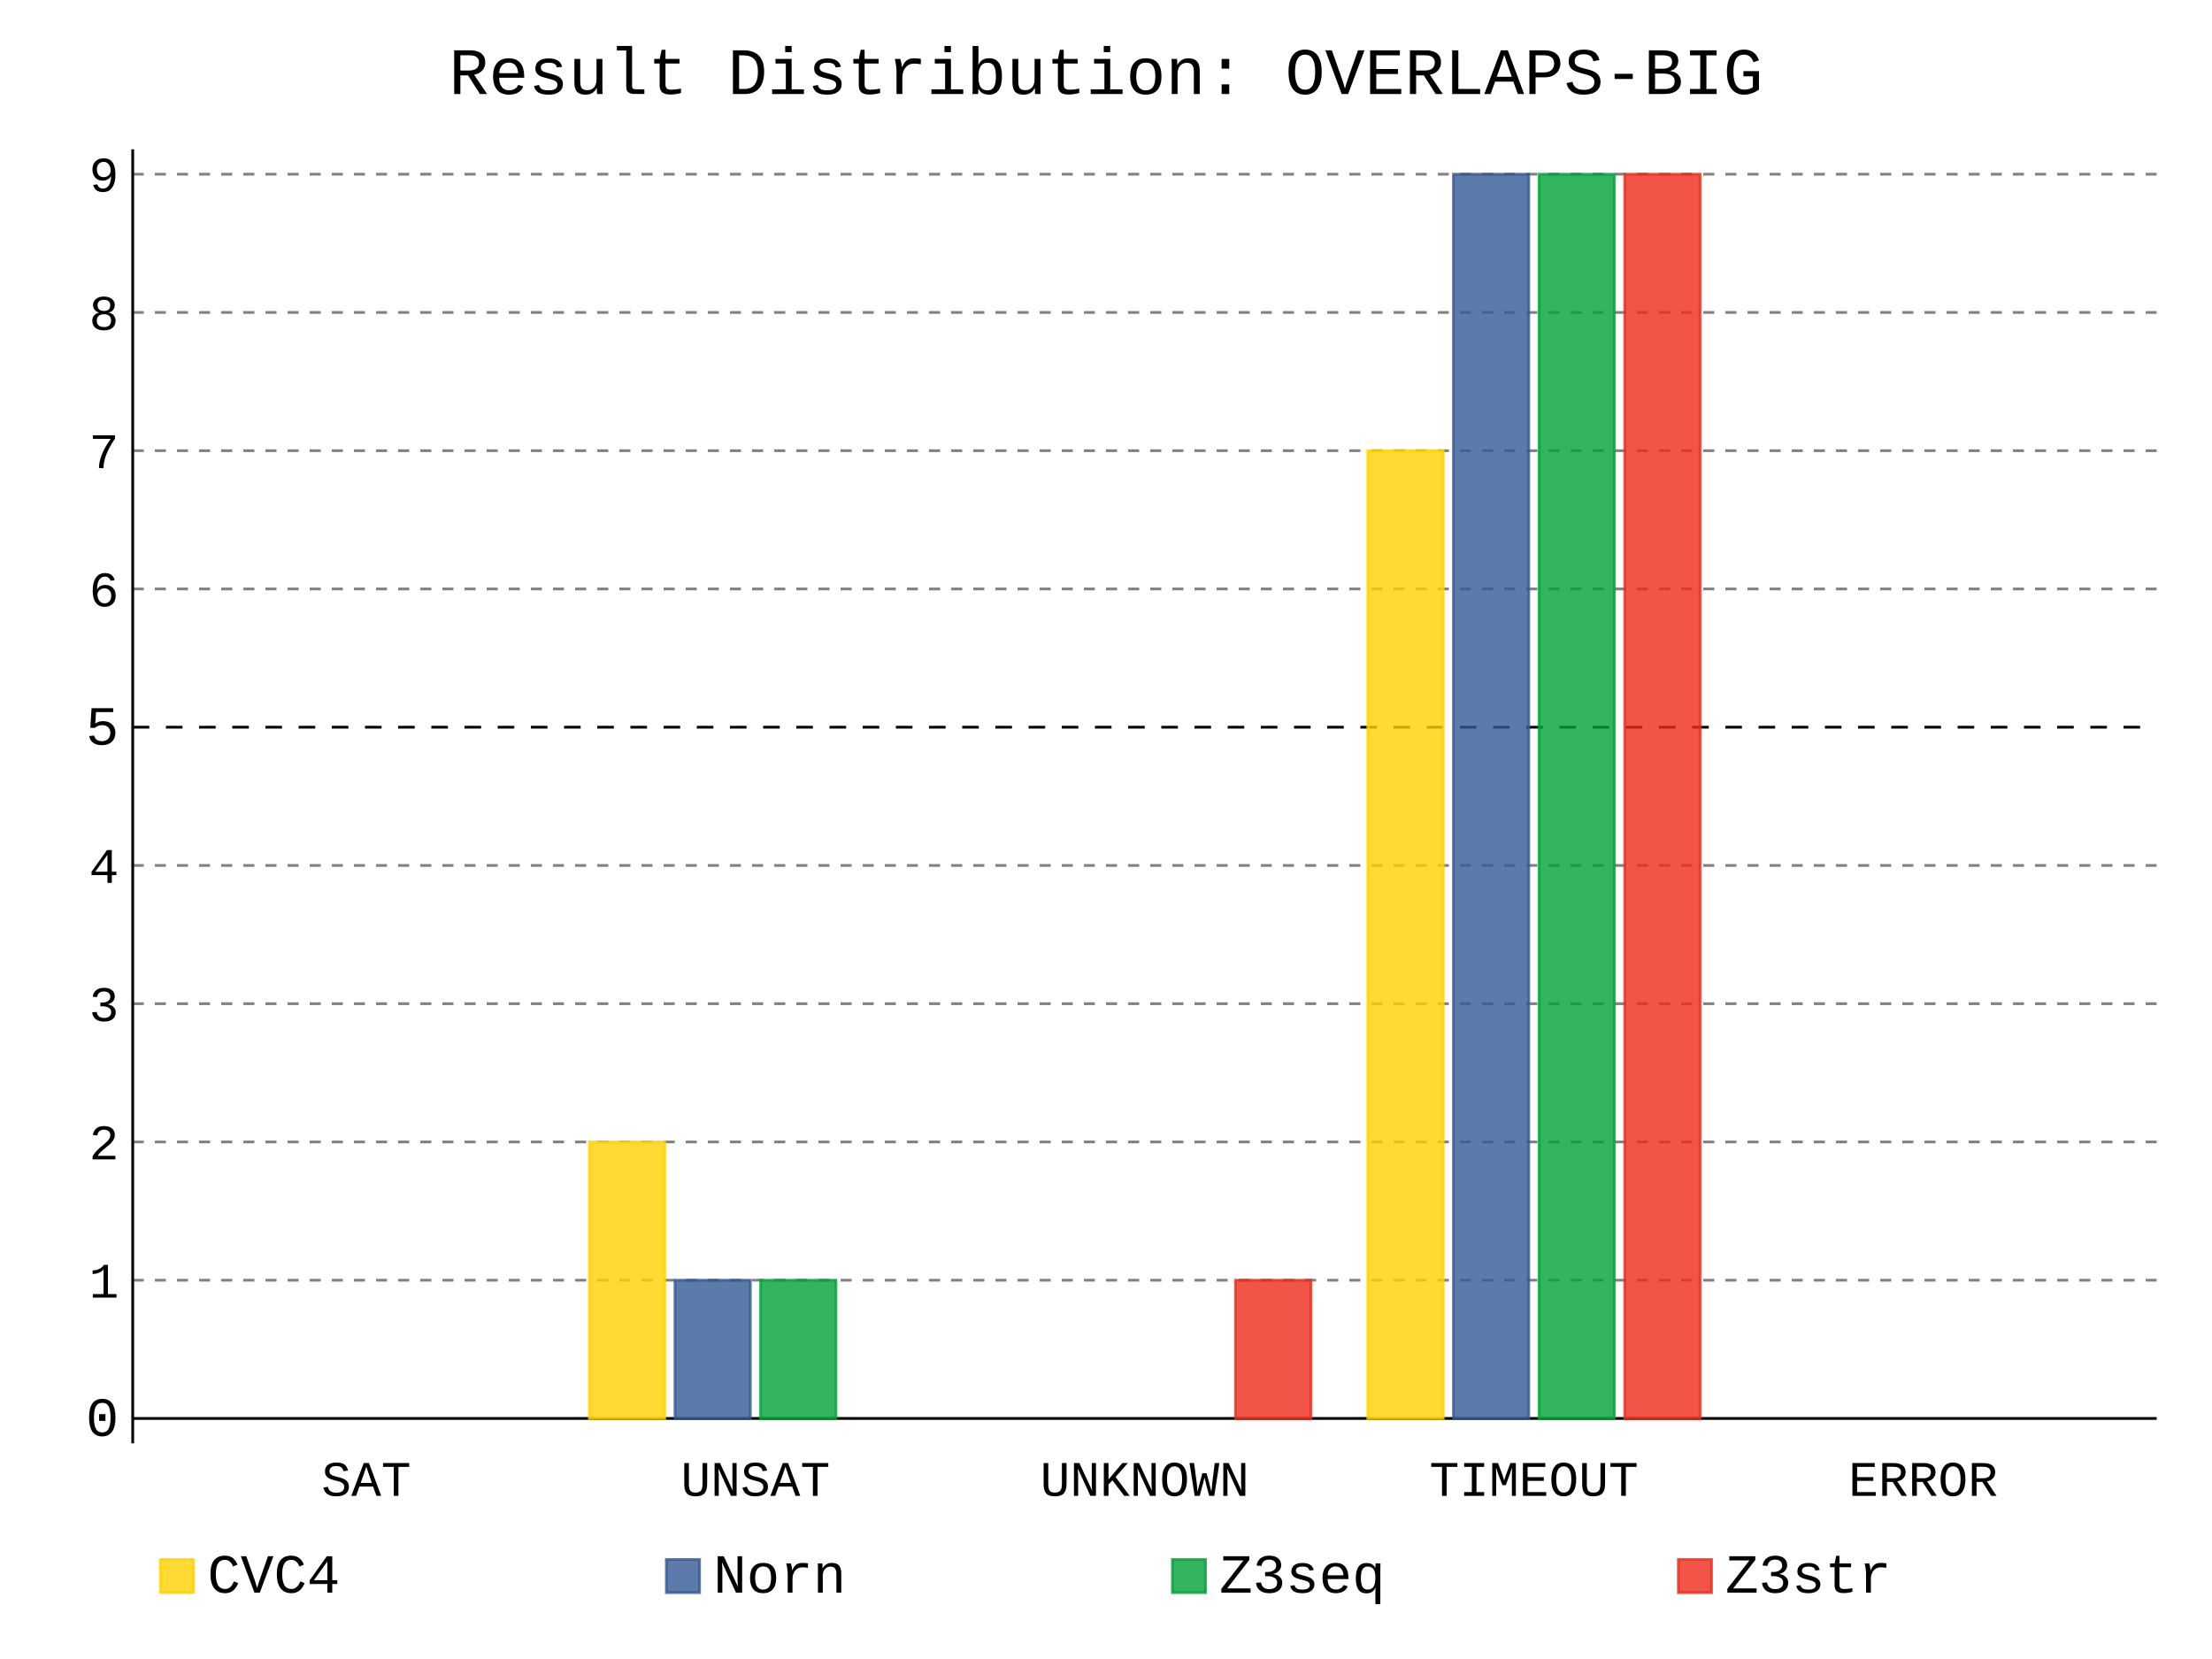
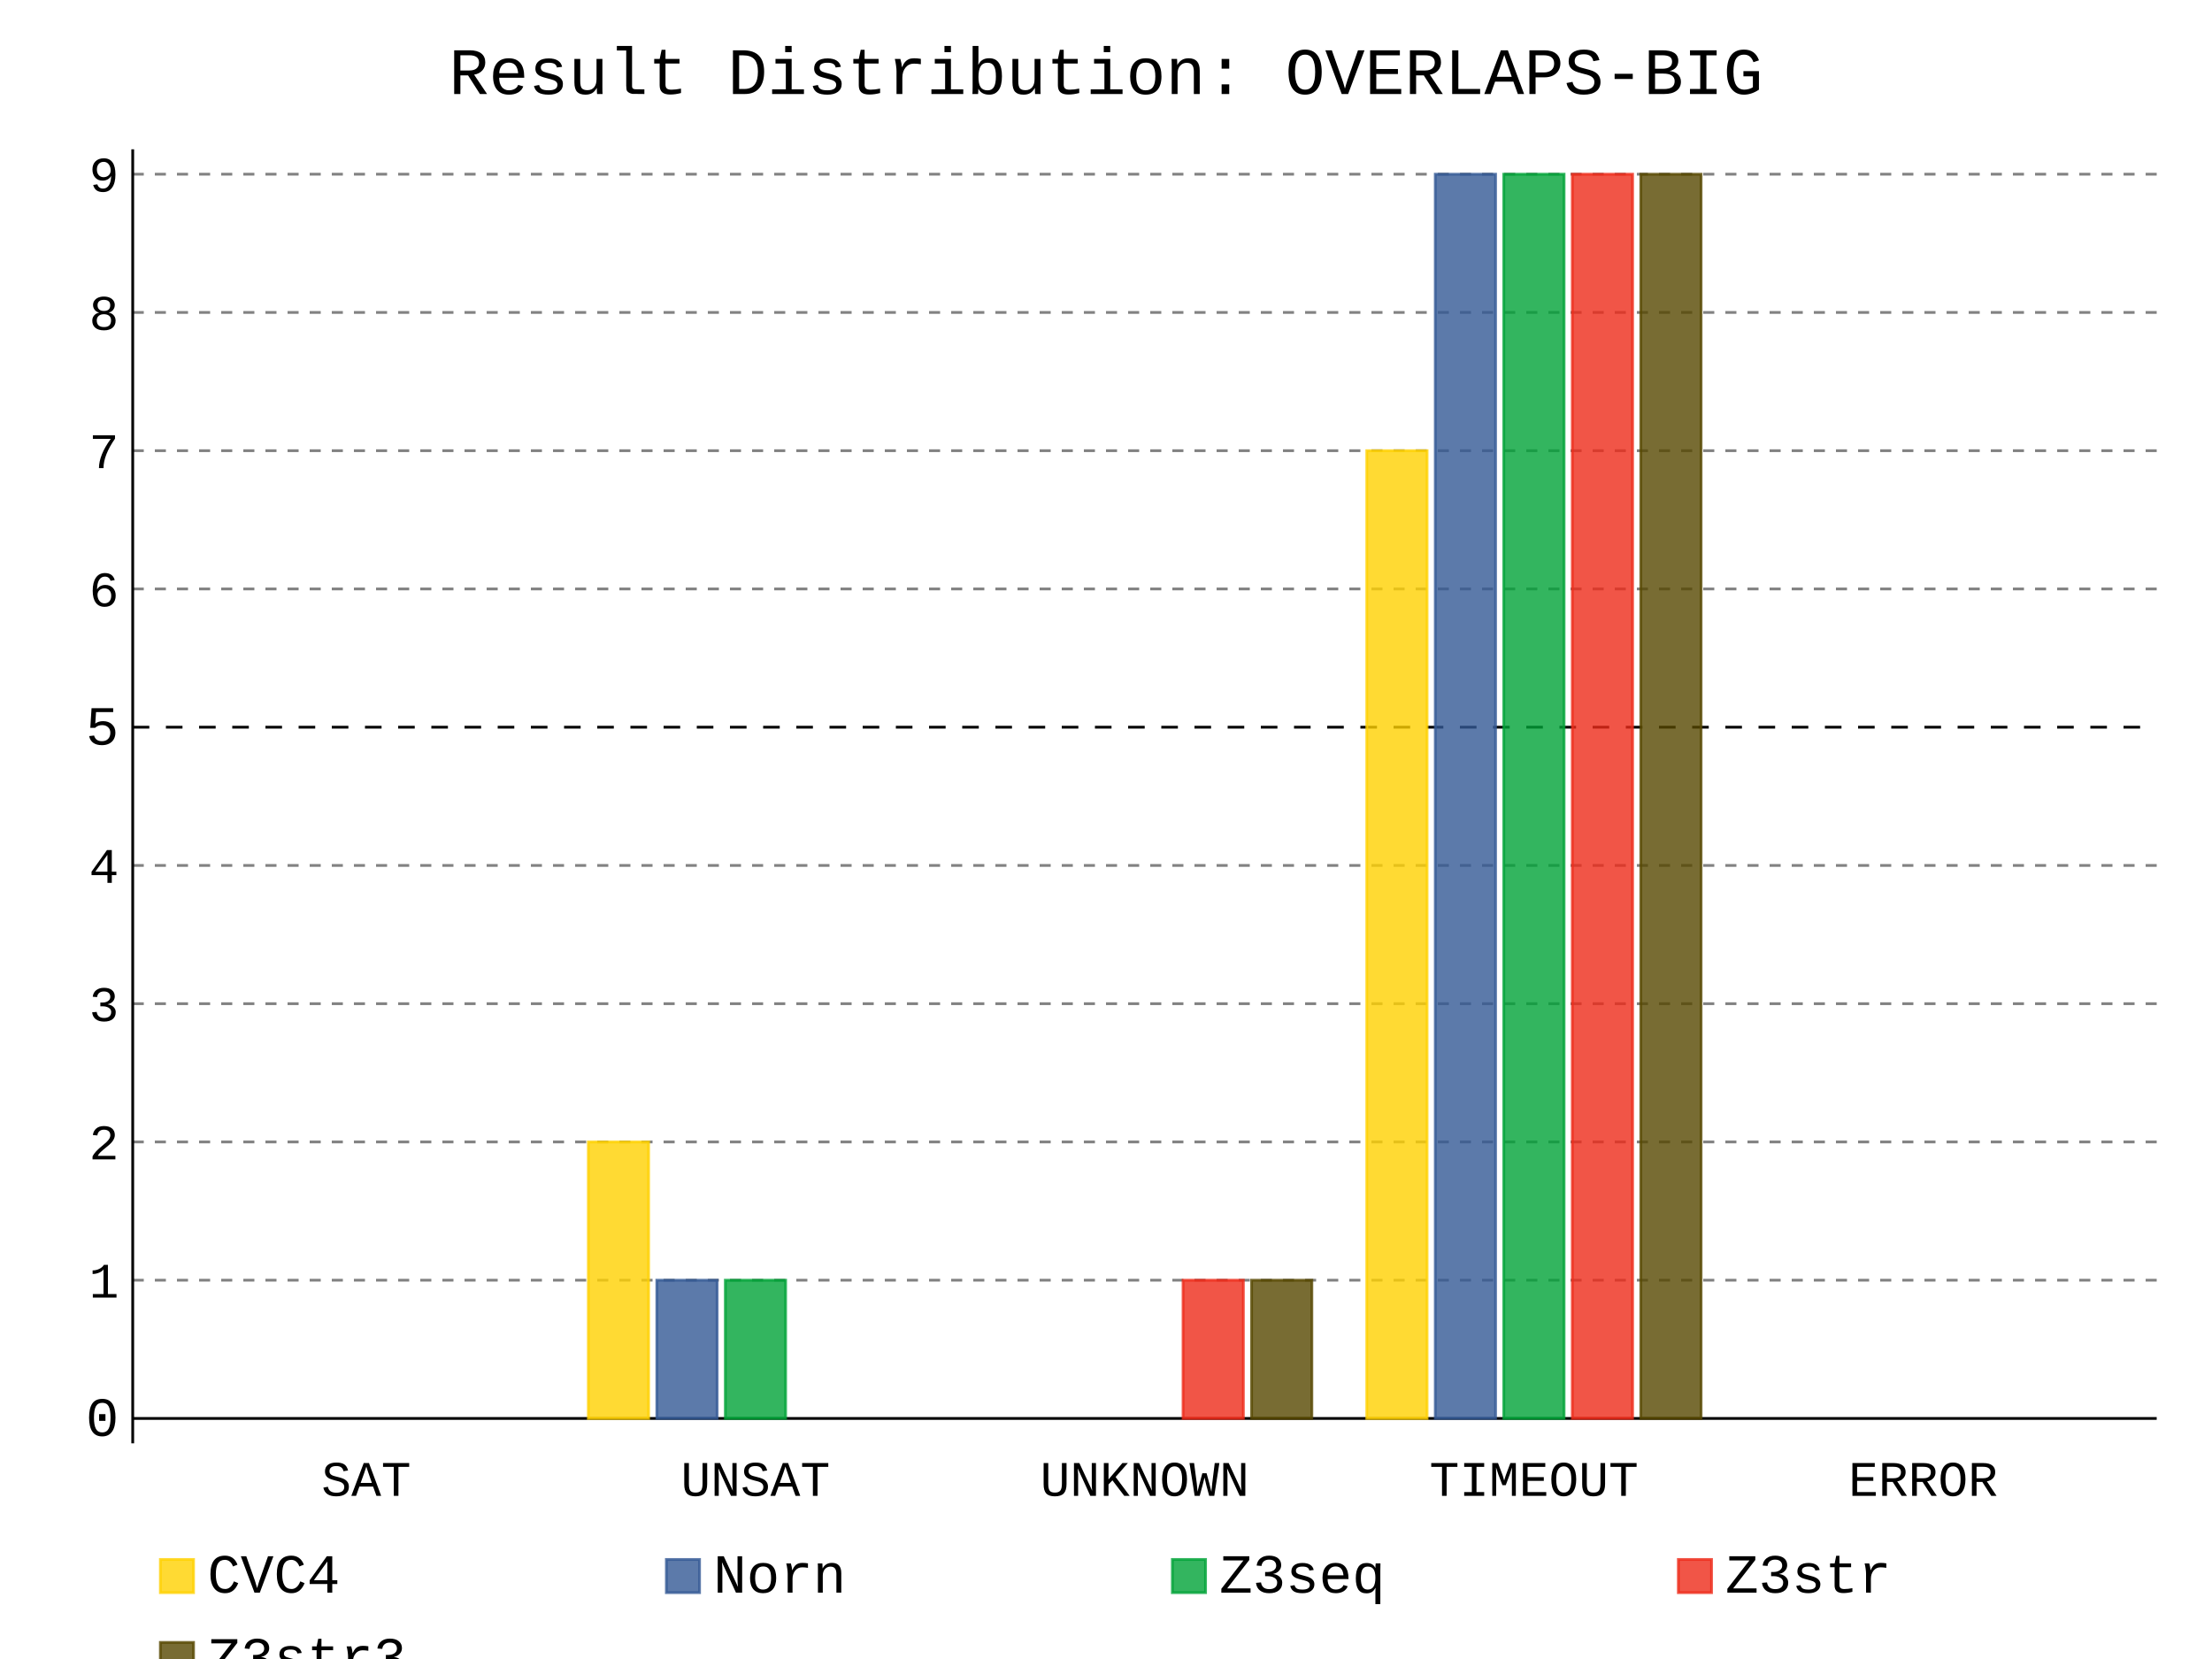
- <svg xmlns="http://www.w3.org/2000/svg" id="chart-22e19afe-911a-4642-9403-566ccbdad5fd" class="pygal-chart" viewBox="0 0 800 600">
+ <svg xmlns="http://www.w3.org/2000/svg" id="chart-ce43a059-4358-476a-bb86-071a1c164691" class="pygal-chart" viewBox="0 0 800 600">
  <defs>
-     <style type="text/css">#chart-22e19afe-911a-4642-9403-566ccbdad5fd{-webkit-user-select:none;-webkit-font-smoothing:antialiased;font-family:Consolas,"Liberation Mono",Menlo,Courier,monospace}#chart-22e19afe-911a-4642-9403-566ccbdad5fd .title{font-family:Consolas,"Liberation Mono",Menlo,Courier,monospace;font-size:24px}#chart-22e19afe-911a-4642-9403-566ccbdad5fd .legends .legend text{font-family:Consolas,"Liberation Mono",Menlo,Courier,monospace;font-size:20px}#chart-22e19afe-911a-4642-9403-566ccbdad5fd .axis text{font-family:Consolas,"Liberation Mono",Menlo,Courier,monospace;font-size:18px}#chart-22e19afe-911a-4642-9403-566ccbdad5fd .axis text.major{font-family:Consolas,"Liberation Mono",Menlo,Courier,monospace;font-size:20px}#chart-22e19afe-911a-4642-9403-566ccbdad5fd .text-overlay text.value{font-family:Consolas,"Liberation Mono",Menlo,Courier,monospace;font-size:22px}#chart-22e19afe-911a-4642-9403-566ccbdad5fd .text-overlay text.label{font-family:Consolas,"Liberation Mono",Menlo,Courier,monospace;font-size:20px}#chart-22e19afe-911a-4642-9403-566ccbdad5fd .tooltip{font-family:Consolas,"Liberation Mono",Menlo,Courier,monospace;font-size:20px}#chart-22e19afe-911a-4642-9403-566ccbdad5fd text.no_data{font-family:Consolas,"Liberation Mono",Menlo,Courier,monospace;font-size:64px}
- #chart-22e19afe-911a-4642-9403-566ccbdad5fd{background-color:#FFFFFF}#chart-22e19afe-911a-4642-9403-566ccbdad5fd path,#chart-22e19afe-911a-4642-9403-566ccbdad5fd line,#chart-22e19afe-911a-4642-9403-566ccbdad5fd rect,#chart-22e19afe-911a-4642-9403-566ccbdad5fd circle{-webkit-transition:100ms;-moz-transition:100ms;transition:100ms}#chart-22e19afe-911a-4642-9403-566ccbdad5fd .graph &gt; .background{fill:#FFFFFF}#chart-22e19afe-911a-4642-9403-566ccbdad5fd .plot &gt; .background{fill:#FFFFFF}#chart-22e19afe-911a-4642-9403-566ccbdad5fd .graph{fill:#000000}#chart-22e19afe-911a-4642-9403-566ccbdad5fd text.no_data{fill:#000000}#chart-22e19afe-911a-4642-9403-566ccbdad5fd .title{fill:#000000}#chart-22e19afe-911a-4642-9403-566ccbdad5fd .legends .legend text{fill:#000000}#chart-22e19afe-911a-4642-9403-566ccbdad5fd .legends .legend:hover text{fill:#000000}#chart-22e19afe-911a-4642-9403-566ccbdad5fd .axis .line{stroke:#000000}#chart-22e19afe-911a-4642-9403-566ccbdad5fd .axis .guide.line{stroke:#828282}#chart-22e19afe-911a-4642-9403-566ccbdad5fd .axis .major.line{stroke:#000000}#chart-22e19afe-911a-4642-9403-566ccbdad5fd .axis text.major{fill:#000000}#chart-22e19afe-911a-4642-9403-566ccbdad5fd .axis.y .guides:hover .guide.line,#chart-22e19afe-911a-4642-9403-566ccbdad5fd .line-graph .axis.x .guides:hover .guide.line,#chart-22e19afe-911a-4642-9403-566ccbdad5fd .stackedline-graph .axis.x .guides:hover .guide.line,#chart-22e19afe-911a-4642-9403-566ccbdad5fd .xy-graph .axis.x .guides:hover .guide.line{stroke:#000000}#chart-22e19afe-911a-4642-9403-566ccbdad5fd .axis .guides:hover text{fill:#000000}#chart-22e19afe-911a-4642-9403-566ccbdad5fd .reactive{fill-opacity:.8;stroke-opacity:.8}#chart-22e19afe-911a-4642-9403-566ccbdad5fd .ci{stroke:#000000}#chart-22e19afe-911a-4642-9403-566ccbdad5fd .reactive.active,#chart-22e19afe-911a-4642-9403-566ccbdad5fd .active .reactive{fill-opacity:.9;stroke-opacity:.9;stroke-width:4}#chart-22e19afe-911a-4642-9403-566ccbdad5fd .ci .reactive.active{stroke-width:1.5}#chart-22e19afe-911a-4642-9403-566ccbdad5fd .series text{fill:#000000}#chart-22e19afe-911a-4642-9403-566ccbdad5fd .tooltip rect{fill:#FFFFFF;stroke:#000000;-webkit-transition:opacity 100ms;-moz-transition:opacity 100ms;transition:opacity 100ms}#chart-22e19afe-911a-4642-9403-566ccbdad5fd .tooltip .label{fill:#000000}#chart-22e19afe-911a-4642-9403-566ccbdad5fd .tooltip .label{fill:#000000}#chart-22e19afe-911a-4642-9403-566ccbdad5fd .tooltip .legend{font-size:.8em;fill:#828282}#chart-22e19afe-911a-4642-9403-566ccbdad5fd .tooltip .x_label{font-size:.6em;fill:#000000}#chart-22e19afe-911a-4642-9403-566ccbdad5fd .tooltip .xlink{font-size:.5em;text-decoration:underline}#chart-22e19afe-911a-4642-9403-566ccbdad5fd .tooltip .value{font-size:1.5em}#chart-22e19afe-911a-4642-9403-566ccbdad5fd .bound{font-size:.5em}#chart-22e19afe-911a-4642-9403-566ccbdad5fd .max-value{font-size:.75em;fill:#828282}#chart-22e19afe-911a-4642-9403-566ccbdad5fd .map-element{fill:#FFFFFF;stroke:#828282 !important}#chart-22e19afe-911a-4642-9403-566ccbdad5fd .map-element .reactive{fill-opacity:inherit;stroke-opacity:inherit}#chart-22e19afe-911a-4642-9403-566ccbdad5fd .color-0,#chart-22e19afe-911a-4642-9403-566ccbdad5fd .color-0 a:visited{stroke:#FFD000;fill:#FFD000}#chart-22e19afe-911a-4642-9403-566ccbdad5fd .color-1,#chart-22e19afe-911a-4642-9403-566ccbdad5fd .color-1 a:visited{stroke:#345995;fill:#345995}#chart-22e19afe-911a-4642-9403-566ccbdad5fd .color-2,#chart-22e19afe-911a-4642-9403-566ccbdad5fd .color-2 a:visited{stroke:#01A337;fill:#01A337}#chart-22e19afe-911a-4642-9403-566ccbdad5fd .color-3,#chart-22e19afe-911a-4642-9403-566ccbdad5fd .color-3 a:visited{stroke:#ED2B1A;fill:#ED2B1A}#chart-22e19afe-911a-4642-9403-566ccbdad5fd .text-overlay .color-0 text{fill:black}#chart-22e19afe-911a-4642-9403-566ccbdad5fd .text-overlay .color-1 text{fill:black}#chart-22e19afe-911a-4642-9403-566ccbdad5fd .text-overlay .color-2 text{fill:black}#chart-22e19afe-911a-4642-9403-566ccbdad5fd .text-overlay .color-3 text{fill:black}
- #chart-22e19afe-911a-4642-9403-566ccbdad5fd text.no_data{text-anchor:middle}#chart-22e19afe-911a-4642-9403-566ccbdad5fd .guide.line{fill:none}#chart-22e19afe-911a-4642-9403-566ccbdad5fd .centered{text-anchor:middle}#chart-22e19afe-911a-4642-9403-566ccbdad5fd .title{text-anchor:middle}#chart-22e19afe-911a-4642-9403-566ccbdad5fd .legends .legend text{fill-opacity:1}#chart-22e19afe-911a-4642-9403-566ccbdad5fd .axis.x text{text-anchor:middle}#chart-22e19afe-911a-4642-9403-566ccbdad5fd .axis.x:not(.web) text[transform]{text-anchor:start}#chart-22e19afe-911a-4642-9403-566ccbdad5fd .axis.x:not(.web) text[transform].backwards{text-anchor:end}#chart-22e19afe-911a-4642-9403-566ccbdad5fd .axis.y text{text-anchor:end}#chart-22e19afe-911a-4642-9403-566ccbdad5fd .axis.y text[transform].backwards{text-anchor:start}#chart-22e19afe-911a-4642-9403-566ccbdad5fd .axis.y2 text{text-anchor:start}#chart-22e19afe-911a-4642-9403-566ccbdad5fd .axis.y2 text[transform].backwards{text-anchor:end}#chart-22e19afe-911a-4642-9403-566ccbdad5fd .axis .guide.line{stroke-dasharray:4,4}#chart-22e19afe-911a-4642-9403-566ccbdad5fd .axis .major.guide.line{stroke-dasharray:6,6}#chart-22e19afe-911a-4642-9403-566ccbdad5fd .horizontal .axis.y .guide.line,#chart-22e19afe-911a-4642-9403-566ccbdad5fd .horizontal .axis.y2 .guide.line,#chart-22e19afe-911a-4642-9403-566ccbdad5fd .vertical .axis.x .guide.line{opacity:0}#chart-22e19afe-911a-4642-9403-566ccbdad5fd .horizontal .axis.always_show .guide.line,#chart-22e19afe-911a-4642-9403-566ccbdad5fd .vertical .axis.always_show .guide.line{opacity:1 !important}#chart-22e19afe-911a-4642-9403-566ccbdad5fd .axis.y .guides:hover .guide.line,#chart-22e19afe-911a-4642-9403-566ccbdad5fd .axis.y2 .guides:hover .guide.line,#chart-22e19afe-911a-4642-9403-566ccbdad5fd .axis.x .guides:hover .guide.line{opacity:1}#chart-22e19afe-911a-4642-9403-566ccbdad5fd .axis .guides:hover text{opacity:1}#chart-22e19afe-911a-4642-9403-566ccbdad5fd .nofill{fill:none}#chart-22e19afe-911a-4642-9403-566ccbdad5fd .subtle-fill{fill-opacity:.2}#chart-22e19afe-911a-4642-9403-566ccbdad5fd .dot{stroke-width:1px;fill-opacity:1}#chart-22e19afe-911a-4642-9403-566ccbdad5fd .dot.active{stroke-width:5px}#chart-22e19afe-911a-4642-9403-566ccbdad5fd .dot.negative{fill:transparent}#chart-22e19afe-911a-4642-9403-566ccbdad5fd text,#chart-22e19afe-911a-4642-9403-566ccbdad5fd tspan{stroke:none !important}#chart-22e19afe-911a-4642-9403-566ccbdad5fd .series text.active{opacity:1}#chart-22e19afe-911a-4642-9403-566ccbdad5fd .tooltip rect{fill-opacity:.95;stroke-width:.5}#chart-22e19afe-911a-4642-9403-566ccbdad5fd .tooltip text{fill-opacity:1}#chart-22e19afe-911a-4642-9403-566ccbdad5fd .showable{visibility:hidden}#chart-22e19afe-911a-4642-9403-566ccbdad5fd .showable.shown{visibility:visible}#chart-22e19afe-911a-4642-9403-566ccbdad5fd .gauge-background{fill:rgba(229,229,229,1);stroke:none}#chart-22e19afe-911a-4642-9403-566ccbdad5fd .bg-lines{stroke:#FFFFFF;stroke-width:2px}</style>
+     <style type="text/css">#chart-ce43a059-4358-476a-bb86-071a1c164691{-webkit-user-select:none;-webkit-font-smoothing:antialiased;font-family:Consolas,"Liberation Mono",Menlo,Courier,monospace}#chart-ce43a059-4358-476a-bb86-071a1c164691 .title{font-family:Consolas,"Liberation Mono",Menlo,Courier,monospace;font-size:24px}#chart-ce43a059-4358-476a-bb86-071a1c164691 .legends .legend text{font-family:Consolas,"Liberation Mono",Menlo,Courier,monospace;font-size:20px}#chart-ce43a059-4358-476a-bb86-071a1c164691 .axis text{font-family:Consolas,"Liberation Mono",Menlo,Courier,monospace;font-size:18px}#chart-ce43a059-4358-476a-bb86-071a1c164691 .axis text.major{font-family:Consolas,"Liberation Mono",Menlo,Courier,monospace;font-size:20px}#chart-ce43a059-4358-476a-bb86-071a1c164691 .text-overlay text.value{font-family:Consolas,"Liberation Mono",Menlo,Courier,monospace;font-size:22px}#chart-ce43a059-4358-476a-bb86-071a1c164691 .text-overlay text.label{font-family:Consolas,"Liberation Mono",Menlo,Courier,monospace;font-size:20px}#chart-ce43a059-4358-476a-bb86-071a1c164691 .tooltip{font-family:Consolas,"Liberation Mono",Menlo,Courier,monospace;font-size:20px}#chart-ce43a059-4358-476a-bb86-071a1c164691 text.no_data{font-family:Consolas,"Liberation Mono",Menlo,Courier,monospace;font-size:64px}
+ #chart-ce43a059-4358-476a-bb86-071a1c164691{background-color:#FFFFFF}#chart-ce43a059-4358-476a-bb86-071a1c164691 path,#chart-ce43a059-4358-476a-bb86-071a1c164691 line,#chart-ce43a059-4358-476a-bb86-071a1c164691 rect,#chart-ce43a059-4358-476a-bb86-071a1c164691 circle{-webkit-transition:100ms;-moz-transition:100ms;transition:100ms}#chart-ce43a059-4358-476a-bb86-071a1c164691 .graph &gt; .background{fill:#FFFFFF}#chart-ce43a059-4358-476a-bb86-071a1c164691 .plot &gt; .background{fill:#FFFFFF}#chart-ce43a059-4358-476a-bb86-071a1c164691 .graph{fill:#000000}#chart-ce43a059-4358-476a-bb86-071a1c164691 text.no_data{fill:#000000}#chart-ce43a059-4358-476a-bb86-071a1c164691 .title{fill:#000000}#chart-ce43a059-4358-476a-bb86-071a1c164691 .legends .legend text{fill:#000000}#chart-ce43a059-4358-476a-bb86-071a1c164691 .legends .legend:hover text{fill:#000000}#chart-ce43a059-4358-476a-bb86-071a1c164691 .axis .line{stroke:#000000}#chart-ce43a059-4358-476a-bb86-071a1c164691 .axis .guide.line{stroke:#828282}#chart-ce43a059-4358-476a-bb86-071a1c164691 .axis .major.line{stroke:#000000}#chart-ce43a059-4358-476a-bb86-071a1c164691 .axis text.major{fill:#000000}#chart-ce43a059-4358-476a-bb86-071a1c164691 .axis.y .guides:hover .guide.line,#chart-ce43a059-4358-476a-bb86-071a1c164691 .line-graph .axis.x .guides:hover .guide.line,#chart-ce43a059-4358-476a-bb86-071a1c164691 .stackedline-graph .axis.x .guides:hover .guide.line,#chart-ce43a059-4358-476a-bb86-071a1c164691 .xy-graph .axis.x .guides:hover .guide.line{stroke:#000000}#chart-ce43a059-4358-476a-bb86-071a1c164691 .axis .guides:hover text{fill:#000000}#chart-ce43a059-4358-476a-bb86-071a1c164691 .reactive{fill-opacity:.8;stroke-opacity:.8}#chart-ce43a059-4358-476a-bb86-071a1c164691 .ci{stroke:#000000}#chart-ce43a059-4358-476a-bb86-071a1c164691 .reactive.active,#chart-ce43a059-4358-476a-bb86-071a1c164691 .active .reactive{fill-opacity:.9;stroke-opacity:.9;stroke-width:4}#chart-ce43a059-4358-476a-bb86-071a1c164691 .ci .reactive.active{stroke-width:1.5}#chart-ce43a059-4358-476a-bb86-071a1c164691 .series text{fill:#000000}#chart-ce43a059-4358-476a-bb86-071a1c164691 .tooltip rect{fill:#FFFFFF;stroke:#000000;-webkit-transition:opacity 100ms;-moz-transition:opacity 100ms;transition:opacity 100ms}#chart-ce43a059-4358-476a-bb86-071a1c164691 .tooltip .label{fill:#000000}#chart-ce43a059-4358-476a-bb86-071a1c164691 .tooltip .label{fill:#000000}#chart-ce43a059-4358-476a-bb86-071a1c164691 .tooltip .legend{font-size:.8em;fill:#828282}#chart-ce43a059-4358-476a-bb86-071a1c164691 .tooltip .x_label{font-size:.6em;fill:#000000}#chart-ce43a059-4358-476a-bb86-071a1c164691 .tooltip .xlink{font-size:.5em;text-decoration:underline}#chart-ce43a059-4358-476a-bb86-071a1c164691 .tooltip .value{font-size:1.5em}#chart-ce43a059-4358-476a-bb86-071a1c164691 .bound{font-size:.5em}#chart-ce43a059-4358-476a-bb86-071a1c164691 .max-value{font-size:.75em;fill:#828282}#chart-ce43a059-4358-476a-bb86-071a1c164691 .map-element{fill:#FFFFFF;stroke:#828282 !important}#chart-ce43a059-4358-476a-bb86-071a1c164691 .map-element .reactive{fill-opacity:inherit;stroke-opacity:inherit}#chart-ce43a059-4358-476a-bb86-071a1c164691 .color-0,#chart-ce43a059-4358-476a-bb86-071a1c164691 .color-0 a:visited{stroke:#ffd000;fill:#ffd000}#chart-ce43a059-4358-476a-bb86-071a1c164691 .color-1,#chart-ce43a059-4358-476a-bb86-071a1c164691 .color-1 a:visited{stroke:#345995;fill:#345995}#chart-ce43a059-4358-476a-bb86-071a1c164691 .color-2,#chart-ce43a059-4358-476a-bb86-071a1c164691 .color-2 a:visited{stroke:#01a337;fill:#01a337}#chart-ce43a059-4358-476a-bb86-071a1c164691 .color-3,#chart-ce43a059-4358-476a-bb86-071a1c164691 .color-3 a:visited{stroke:#ed2b1a;fill:#ed2b1a}#chart-ce43a059-4358-476a-bb86-071a1c164691 .color-4,#chart-ce43a059-4358-476a-bb86-071a1c164691 .color-4 a:visited{stroke:#574700;fill:#574700}#chart-ce43a059-4358-476a-bb86-071a1c164691 .text-overlay .color-0 text{fill:black}#chart-ce43a059-4358-476a-bb86-071a1c164691 .text-overlay .color-1 text{fill:black}#chart-ce43a059-4358-476a-bb86-071a1c164691 .text-overlay .color-2 text{fill:black}#chart-ce43a059-4358-476a-bb86-071a1c164691 .text-overlay .color-3 text{fill:black}#chart-ce43a059-4358-476a-bb86-071a1c164691 .text-overlay .color-4 text{fill:white}
+ #chart-ce43a059-4358-476a-bb86-071a1c164691 text.no_data{text-anchor:middle}#chart-ce43a059-4358-476a-bb86-071a1c164691 .guide.line{fill:none}#chart-ce43a059-4358-476a-bb86-071a1c164691 .centered{text-anchor:middle}#chart-ce43a059-4358-476a-bb86-071a1c164691 .title{text-anchor:middle}#chart-ce43a059-4358-476a-bb86-071a1c164691 .legends .legend text{fill-opacity:1}#chart-ce43a059-4358-476a-bb86-071a1c164691 .axis.x text{text-anchor:middle}#chart-ce43a059-4358-476a-bb86-071a1c164691 .axis.x:not(.web) text[transform]{text-anchor:start}#chart-ce43a059-4358-476a-bb86-071a1c164691 .axis.x:not(.web) text[transform].backwards{text-anchor:end}#chart-ce43a059-4358-476a-bb86-071a1c164691 .axis.y text{text-anchor:end}#chart-ce43a059-4358-476a-bb86-071a1c164691 .axis.y text[transform].backwards{text-anchor:start}#chart-ce43a059-4358-476a-bb86-071a1c164691 .axis.y2 text{text-anchor:start}#chart-ce43a059-4358-476a-bb86-071a1c164691 .axis.y2 text[transform].backwards{text-anchor:end}#chart-ce43a059-4358-476a-bb86-071a1c164691 .axis .guide.line{stroke-dasharray:4,4}#chart-ce43a059-4358-476a-bb86-071a1c164691 .axis .major.guide.line{stroke-dasharray:6,6}#chart-ce43a059-4358-476a-bb86-071a1c164691 .horizontal .axis.y .guide.line,#chart-ce43a059-4358-476a-bb86-071a1c164691 .horizontal .axis.y2 .guide.line,#chart-ce43a059-4358-476a-bb86-071a1c164691 .vertical .axis.x .guide.line{opacity:0}#chart-ce43a059-4358-476a-bb86-071a1c164691 .horizontal .axis.always_show .guide.line,#chart-ce43a059-4358-476a-bb86-071a1c164691 .vertical .axis.always_show .guide.line{opacity:1 !important}#chart-ce43a059-4358-476a-bb86-071a1c164691 .axis.y .guides:hover .guide.line,#chart-ce43a059-4358-476a-bb86-071a1c164691 .axis.y2 .guides:hover .guide.line,#chart-ce43a059-4358-476a-bb86-071a1c164691 .axis.x .guides:hover .guide.line{opacity:1}#chart-ce43a059-4358-476a-bb86-071a1c164691 .axis .guides:hover text{opacity:1}#chart-ce43a059-4358-476a-bb86-071a1c164691 .nofill{fill:none}#chart-ce43a059-4358-476a-bb86-071a1c164691 .subtle-fill{fill-opacity:.2}#chart-ce43a059-4358-476a-bb86-071a1c164691 .dot{stroke-width:1px;fill-opacity:1}#chart-ce43a059-4358-476a-bb86-071a1c164691 .dot.active{stroke-width:5px}#chart-ce43a059-4358-476a-bb86-071a1c164691 .dot.negative{fill:transparent}#chart-ce43a059-4358-476a-bb86-071a1c164691 text,#chart-ce43a059-4358-476a-bb86-071a1c164691 tspan{stroke:none !important}#chart-ce43a059-4358-476a-bb86-071a1c164691 .series text.active{opacity:1}#chart-ce43a059-4358-476a-bb86-071a1c164691 .tooltip rect{fill-opacity:.95;stroke-width:.5}#chart-ce43a059-4358-476a-bb86-071a1c164691 .tooltip text{fill-opacity:1}#chart-ce43a059-4358-476a-bb86-071a1c164691 .showable{visibility:hidden}#chart-ce43a059-4358-476a-bb86-071a1c164691 .showable.shown{visibility:visible}#chart-ce43a059-4358-476a-bb86-071a1c164691 .gauge-background{fill:rgba(229,229,229,1);stroke:none}#chart-ce43a059-4358-476a-bb86-071a1c164691 .bg-lines{stroke:#FFFFFF;stroke-width:2px}</style>
  </defs>
  <g class="graph bar-graph vertical">
    <rect class="background" height="600" width="800" x="0" y="0" />
    <g class="plot" transform="translate(48, 54)">
      <rect class="background" height="468.0" width="732" x="0" y="0" />
      <g class="axis y always_show">
        <g class="guides">
          <path class="axis major line" d="M0 459 h732" />
          <text class="major" x="-5" y="465.3">0</text>
        </g>
        <g class="guides">
          <path class="guide line" d="M0 409 h732" />
          <text class="" x="-5" y="415.3">1</text>
        </g>
        <g class="guides">
          <path class="guide line" d="M0 359 h732" />
          <text class="" x="-5" y="365.3">2</text>
        </g>
        <g class="guides">
          <path class="guide line" d="M0 309 h732" />
          <text class="" x="-5" y="315.3">3</text>
        </g>
        <g class="guides">
          <path class="guide line" d="M0 259 h732" />
          <text class="" x="-5" y="265.3">4</text>
        </g>
        <g class="guides">
          <path class="major guide line" d="M0 209 h732" />
          <text class="major" x="-5" y="215.3">5</text>
        </g>
        <g class="guides">
          <path class="guide line" d="M0 159 h732" />
          <text class="" x="-5" y="165.3">6</text>
        </g>
        <g class="guides">
          <path class="guide line" d="M0 109 h732" />
          <text class="" x="-5" y="115.3">7</text>
        </g>
        <g class="guides">
          <path class="guide line" d="M0 59 h732" />
          <text class="" x="-5" y="65.3">8</text>
        </g>
        <g class="guides">
          <path class="guide line" d="M0 9 h732" />
          <text class="" x="-5" y="15.3">9</text>
        </g>
      </g>
      <g class="axis x">
        <path class="line" d="M0 0 v468" />
        <g class="guides">
          <path class="guide line" d="M84.462 0 v468" />
          <text class="" x="84.462" y="487.0">SAT</text>
        </g>
        <g class="guides">
          <path class="guide line" d="M225.231 0 v468" />
          <text class="" x="225.231" y="487.0">UNSAT</text>
        </g>
        <g class="guides">
          <path class="guide line" d="M366 0 v468" />
          <text class="" x="366.0" y="487.0">UNKNOWN</text>
        </g>
        <g class="guides">
          <path class="guide line" d="M506.769 0 v468" />
          <text class="" x="506.769" y="487.0">TIMEOUT</text>
        </g>
        <g class="guides">
          <path class="guide line" d="M647.538 0 v468" />
          <text class="" x="647.538" y="487.0">ERROR</text>
        </g>
      </g>
      <g class="series serie-0 color-0">
        <g class="bars">
          <g class="bar">
-             <rect class="rect reactive tooltip-trigger" height="0.0" rx="0" ry="0" width="27.253" x="24.381" y="459.0" />
-           </g>
-           <g class="bar">
-             <rect class="rect reactive tooltip-trigger" height="100.0" rx="0" ry="0" width="27.253" x="165.15" y="359.0" />
-           </g>
-           <g class="bar">
-             <rect class="rect reactive tooltip-trigger" height="0.0" rx="0" ry="0" width="27.253" x="305.92" y="459.0" />
-           </g>
-           <g class="bar">
-             <rect class="rect reactive tooltip-trigger" height="350.0" rx="0" ry="0" width="27.253" x="446.689" y="109.0" />
-           </g>
-           <g class="bar">
-             <rect class="rect reactive tooltip-trigger" height="0.0" rx="0" ry="0" width="27.253" x="587.458" y="459.0" />
+             <rect class="rect reactive tooltip-trigger" height="0.0" rx="0" ry="0" width="21.802" x="24.01" y="459.0" />
+           </g>
+           <g class="bar">
+             <rect class="rect reactive tooltip-trigger" height="100.0" rx="0" ry="0" width="21.802" x="164.779" y="359.0" />
+           </g>
+           <g class="bar">
+             <rect class="rect reactive tooltip-trigger" height="0.0" rx="0" ry="0" width="21.802" x="305.548" y="459.0" />
+           </g>
+           <g class="bar">
+             <rect class="rect reactive tooltip-trigger" height="350.0" rx="0" ry="0" width="21.802" x="446.317" y="109.0" />
+           </g>
+           <g class="bar">
+             <rect class="rect reactive tooltip-trigger" height="0.0" rx="0" ry="0" width="21.802" x="587.087" y="459.0" />
          </g>
        </g>
      </g>
      <g class="series serie-1 color-1">
        <g class="bars">
          <g class="bar">
-             <rect class="rect reactive tooltip-trigger" height="0.0" rx="0" ry="0" width="27.253" x="55.35" y="459.0" />
-           </g>
-           <g class="bar">
-             <rect class="rect reactive tooltip-trigger" height="50.0" rx="0" ry="0" width="27.253" x="196.12" y="409.0" />
-           </g>
-           <g class="bar">
-             <rect class="rect reactive tooltip-trigger" height="0.0" rx="0" ry="0" width="27.253" x="336.889" y="459.0" />
-           </g>
-           <g class="bar">
-             <rect class="rect reactive tooltip-trigger" height="450.0" rx="0" ry="0" width="27.253" x="477.658" y="9.0" />
-           </g>
-           <g class="bar">
-             <rect class="rect reactive tooltip-trigger" height="0.0" rx="0" ry="0" width="27.253" x="618.427" y="459.0" />
+             <rect class="rect reactive tooltip-trigger" height="0.0" rx="0" ry="0" width="21.802" x="48.785" y="459.0" />
+           </g>
+           <g class="bar">
+             <rect class="rect reactive tooltip-trigger" height="50.0" rx="0" ry="0" width="21.802" x="189.554" y="409.0" />
+           </g>
+           <g class="bar">
+             <rect class="rect reactive tooltip-trigger" height="0.0" rx="0" ry="0" width="21.802" x="330.323" y="459.0" />
+           </g>
+           <g class="bar">
+             <rect class="rect reactive tooltip-trigger" height="450.0" rx="0" ry="0" width="21.802" x="471.093" y="9.0" />
+           </g>
+           <g class="bar">
+             <rect class="rect reactive tooltip-trigger" height="0.0" rx="0" ry="0" width="21.802" x="611.862" y="459.0" />
          </g>
        </g>
      </g>
      <g class="series serie-2 color-2">
        <g class="bars">
          <g class="bar">
-             <rect class="rect reactive tooltip-trigger" height="0.0" rx="0" ry="0" width="27.253" x="86.32" y="459.0" />
-           </g>
-           <g class="bar">
-             <rect class="rect reactive tooltip-trigger" height="50.0" rx="0" ry="0" width="27.253" x="227.089" y="409.0" />
-           </g>
-           <g class="bar">
-             <rect class="rect reactive tooltip-trigger" height="0.0" rx="0" ry="0" width="27.253" x="367.858" y="459.0" />
-           </g>
-           <g class="bar">
-             <rect class="rect reactive tooltip-trigger" height="450.0" rx="0" ry="0" width="27.253" x="508.627" y="9.0" />
-           </g>
-           <g class="bar">
-             <rect class="rect reactive tooltip-trigger" height="0.0" rx="0" ry="0" width="27.253" x="649.397" y="459.0" />
+             <rect class="rect reactive tooltip-trigger" height="0.0" rx="0" ry="0" width="21.802" x="73.56" y="459.0" />
+           </g>
+           <g class="bar">
+             <rect class="rect reactive tooltip-trigger" height="50.0" rx="0" ry="0" width="21.802" x="214.33" y="409.0" />
+           </g>
+           <g class="bar">
+             <rect class="rect reactive tooltip-trigger" height="0.0" rx="0" ry="0" width="21.802" x="355.099" y="459.0" />
+           </g>
+           <g class="bar">
+             <rect class="rect reactive tooltip-trigger" height="450.0" rx="0" ry="0" width="21.802" x="495.868" y="9.0" />
+           </g>
+           <g class="bar">
+             <rect class="rect reactive tooltip-trigger" height="0.0" rx="0" ry="0" width="21.802" x="636.637" y="459.0" />
          </g>
        </g>
      </g>
      <g class="series serie-3 color-3">
        <g class="bars">
          <g class="bar">
-             <rect class="rect reactive tooltip-trigger" height="0.0" rx="0" ry="0" width="27.253" x="117.289" y="459.0" />
-           </g>
-           <g class="bar">
-             <rect class="rect reactive tooltip-trigger" height="0.0" rx="0" ry="0" width="27.253" x="258.058" y="459.0" />
-           </g>
-           <g class="bar">
-             <rect class="rect reactive tooltip-trigger" height="50.0" rx="0" ry="0" width="27.253" x="398.827" y="409.0" />
-           </g>
-           <g class="bar">
-             <rect class="rect reactive tooltip-trigger" height="450.0" rx="0" ry="0" width="27.253" x="539.597" y="9.0" />
-           </g>
-           <g class="bar">
-             <rect class="rect reactive tooltip-trigger" height="0.0" rx="0" ry="0" width="27.253" x="680.366" y="459.0" />
+             <rect class="rect reactive tooltip-trigger" height="0.0" rx="0" ry="0" width="21.802" x="98.336" y="459.0" />
+           </g>
+           <g class="bar">
+             <rect class="rect reactive tooltip-trigger" height="0.0" rx="0" ry="0" width="21.802" x="239.105" y="459.0" />
+           </g>
+           <g class="bar">
+             <rect class="rect reactive tooltip-trigger" height="50.0" rx="0" ry="0" width="21.802" x="379.874" y="409.0" />
+           </g>
+           <g class="bar">
+             <rect class="rect reactive tooltip-trigger" height="450.0" rx="0" ry="0" width="21.802" x="520.643" y="9.0" />
+           </g>
+           <g class="bar">
+             <rect class="rect reactive tooltip-trigger" height="0.0" rx="0" ry="0" width="21.802" x="661.413" y="459.0" />
+           </g>
+         </g>
+       </g>
+       <g class="series serie-4 color-4">
+         <g class="bars">
+           <g class="bar">
+             <rect class="rect reactive tooltip-trigger" height="0.0" rx="0" ry="0" width="21.802" x="123.111" y="459.0" />
+           </g>
+           <g class="bar">
+             <rect class="rect reactive tooltip-trigger" height="0.0" rx="0" ry="0" width="21.802" x="263.88" y="459.0" />
+           </g>
+           <g class="bar">
+             <rect class="rect reactive tooltip-trigger" height="50.0" rx="0" ry="0" width="21.802" x="404.65" y="409.0" />
+           </g>
+           <g class="bar">
+             <rect class="rect reactive tooltip-trigger" height="450.0" rx="0" ry="0" width="21.802" x="545.419" y="9.0" />
+           </g>
+           <g class="bar">
+             <rect class="rect reactive tooltip-trigger" height="0.0" rx="0" ry="0" width="21.802" x="686.188" y="459.0" />
          </g>
        </g>
      </g>
    </g>
    <g class="titles">
      <text class="title plot_title" x="400.0" y="34">Result Distribution: OVERLAPS-BIG</text>
    </g>
    <g class="plot overlay" transform="translate(48, 54)">
      <g class="series serie-0 color-0" />
      <g class="series serie-1 color-1" />
      <g class="series serie-2 color-2" />
      <g class="series serie-3 color-3" />
+       <g class="series serie-4 color-4" />
    </g>
    <g class="plot text-overlay" transform="translate(48, 54)">
      <g class="series serie-0 color-0" />
      <g class="series serie-1 color-1" />
      <g class="series serie-2 color-2" />
      <g class="series serie-3 color-3" />
+       <g class="series serie-4 color-4" />
    </g>
    <g class="plot tooltip-overlay" transform="translate(48, 54)">
      <g class="tooltip" style="opacity: 0" transform="translate(0 0)">
        <rect class="tooltip-box" height="0" rx="10" ry="10" width="0" />
        <g class="text" />
      </g>
    </g>
    <g class="legends" transform="translate(58, 560)">
      <g class="legend reactive activate-serie" id="activate-serie-0">
        <rect class="color-0 reactive" height="12" width="12" x="0.0" y="4.0" />
        <text x="17.0" y="16.0">CVC4</text>
      </g>
      <g class="legend reactive activate-serie" id="activate-serie-1">
        <rect class="color-1 reactive" height="12" width="12" x="183.0" y="4.0" />
        <text x="200.0" y="16.0">Norn</text>
      </g>
      <g class="legend reactive activate-serie" id="activate-serie-2">
        <rect class="color-2 reactive" height="12" width="12" x="366.0" y="4.0" />
        <text x="383.0" y="16.0">Z3seq</text>
      </g>
      <g class="legend reactive activate-serie" id="activate-serie-3">
        <rect class="color-3 reactive" height="12" width="12" x="549.0" y="4.0" />
        <text x="566.0" y="16.0">Z3str</text>
      </g>
+       <g class="legend reactive activate-serie" id="activate-serie-4">
+         <rect class="color-4 reactive" height="12" width="12" x="0.0" y="34.0" />
+         <text x="17.0" y="46.0">Z3str3</text>
+       </g>
    </g>
  </g>
</svg>
